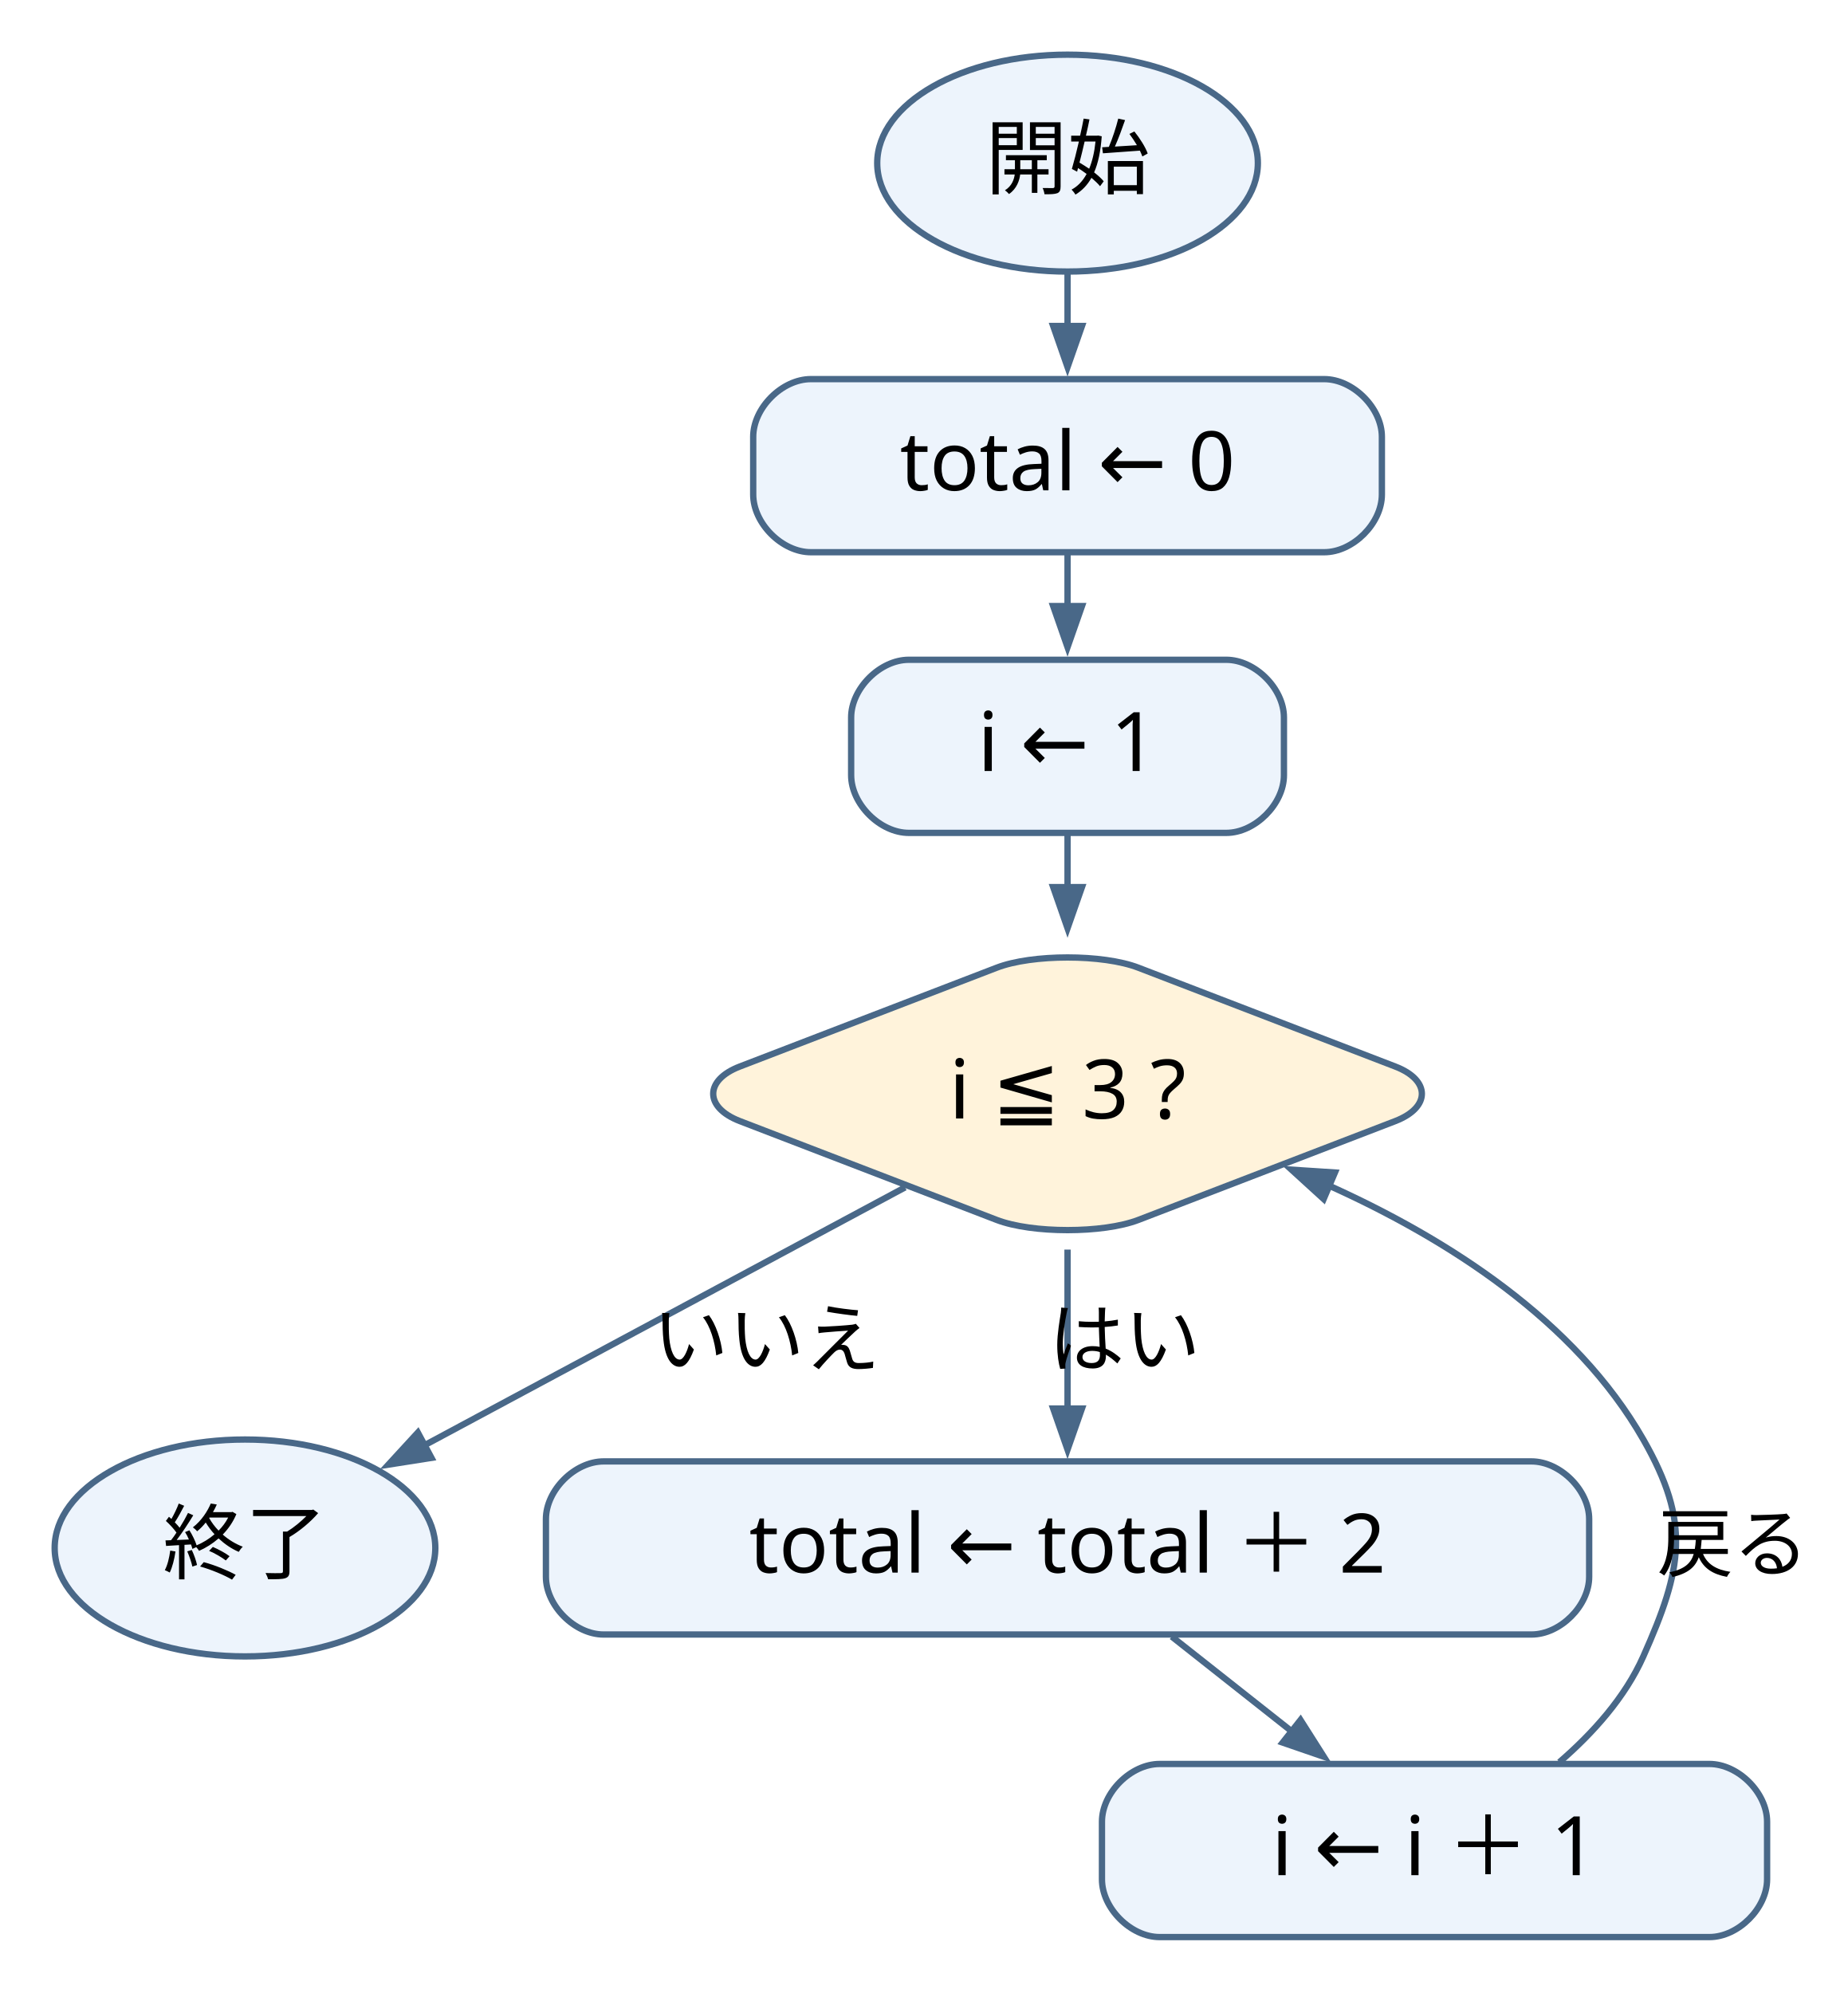
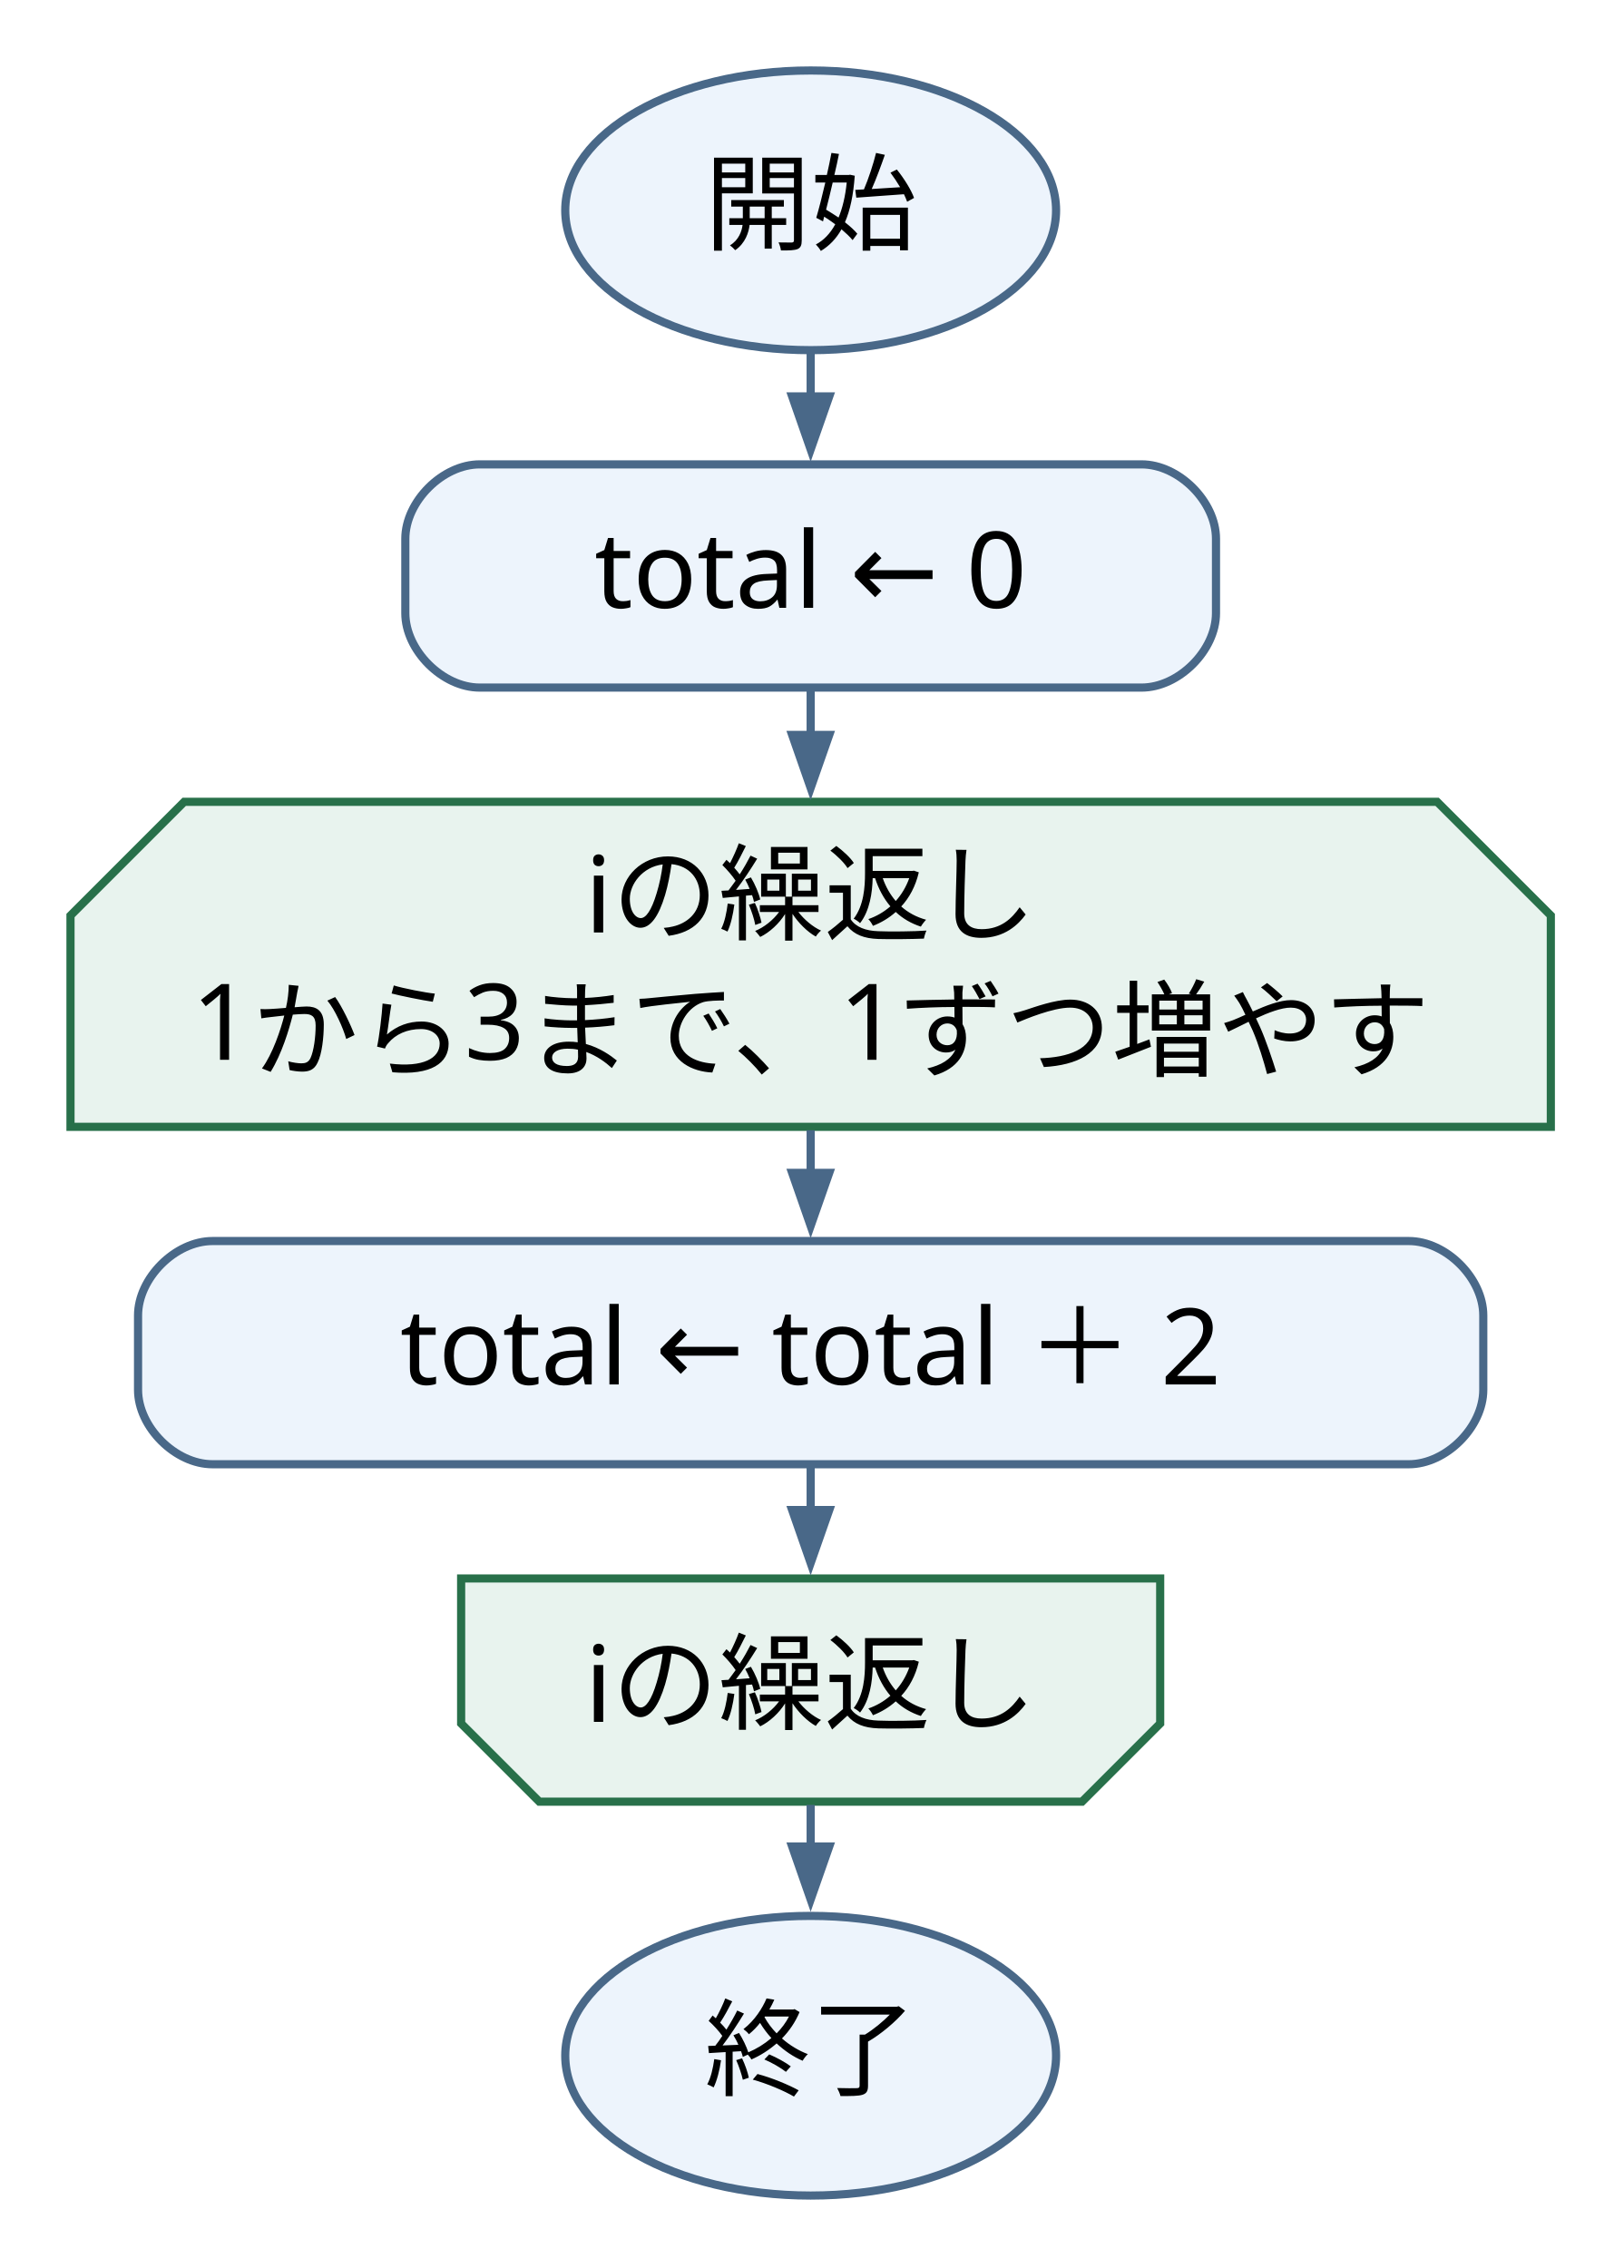
- <svg xmlns="http://www.w3.org/2000/svg" width="292pt" height="315pt" viewBox="0.00 0.00 292.00 315.00">
-   <g id="graph0" class="graph" transform="scale(1 1) rotate(0) translate(8.64 306.16)">
+ <svg xmlns="http://www.w3.org/2000/svg" width="199pt" height="278pt" viewBox="0.00 0.00 199.00 278.00">
+   <g id="graph0" class="graph" transform="scale(1 1) rotate(0) translate(8.64 269.12)">
    <g id="node1" class="node">
-       <ellipse fill="#edf4fc" stroke="#496888" cx="30.08" cy="-61.5" rx="30.08" ry="17.14" />
-       <text xml:space="preserve" text-anchor="middle" x="30.08" y="-57.6" font-family="Meiryo" font-size="13.00">終了</text>
+       <ellipse fill="#edf4fc" stroke="#496888" cx="90.72" cy="-17.14" rx="30.08" ry="17.14" />
+       <text xml:space="preserve" text-anchor="middle" x="90.72" y="-13.24" font-family="Meiryo" font-size="13.00">終了</text>
    </g>
-     <g id="node2" class="node">
-       <path fill="#fff3db" stroke="#496888" d="M148.88,-153.21C148.88,-153.21 108.28,-137.59 108.28,-137.59 102.68,-135.44 102.68,-131.13 108.28,-128.97 108.28,-128.97 148.88,-113.35 148.88,-113.35 154.48,-111.2 165.68,-111.2 171.28,-113.35 171.28,-113.35 211.88,-128.97 211.88,-128.97 217.48,-131.13 217.48,-135.44 211.88,-137.59 211.88,-137.59 171.28,-153.21 171.28,-153.21 165.68,-155.37 154.48,-155.37 148.88,-153.21" />
-       <text xml:space="preserve" text-anchor="middle" x="160.08" y="-129.38" font-family="Meiryo" font-size="13.00">i ≦ 3 ?</text>
+     <g id="node2" class="node loopend">
+       <polygon fill="#e8f3ee" stroke="#28704a" points="47.88,-75.64 133.56,-75.64 133.56,-57.86 123.98,-48.28 57.46,-48.28 47.88,-57.86" />
+       <text xml:space="preserve" text-anchor="middle" x="90.72" y="-58.06" font-family="Meiryo" font-size="13.00">iの繰返し</text>
+     </g>
+     <g id="edge1" class="edge">
+       <path fill="none" stroke="#496888" d="M90.72,-47.88C90.72,-46.2 90.72,-44.44 90.72,-42.65" />
+       <polygon fill="#496888" stroke="#496888" points="93,-42.79 90.72,-36.29 88.45,-42.79 93,-42.79" />
+     </g>
+     <g id="node3" class="node">
+       <path fill="#edf4fc" stroke="#496888" d="M164.04,-117C164.04,-117 17.4,-117 17.4,-117 12.84,-117 8.28,-112.44 8.28,-107.88 8.28,-107.88 8.28,-98.76 8.28,-98.76 8.28,-94.2 12.84,-89.64 17.4,-89.64 17.4,-89.64 164.04,-89.64 164.04,-89.64 168.6,-89.64 173.16,-94.2 173.16,-98.76 173.16,-98.76 173.16,-107.88 173.16,-107.88 173.16,-112.44 168.6,-117 164.04,-117" />
+       <text xml:space="preserve" text-anchor="middle" x="90.72" y="-99.42" font-family="Meiryo" font-size="13.00">total ← total ＋ 2</text>
+     </g>
+     <g id="edge2" class="edge">
+       <path fill="none" stroke="#496888" d="M90.72,-89.43C90.72,-87.68 90.72,-85.85 90.72,-84.01" />
+       <polygon fill="#496888" stroke="#496888" points="93,-84.03 90.72,-77.53 88.45,-84.03 93,-84.03" />
+     </g>
+     <g id="node4" class="node loopstart">
+       <polygon fill="#e8f3ee" stroke="#28704a" points="0.00,-131.00 0.00,-156.90 13.94,-170.84 167.50,-170.84 181.44,-156.90 181.44,-131.00" />
+       <text xml:space="preserve" text-anchor="middle" x="90.72" y="-154.82" font-family="Meiryo" font-size="13.00">iの繰返し</text>
+       <text xml:space="preserve" text-anchor="middle" x="90.72" y="-139.22" font-family="Meiryo" font-size="13.00">1から3まで、1ずつ増やす</text>
+     </g>
+     <g id="edge3" class="edge">
+       <path fill="none" stroke="#496888" d="M90.72,-130.58C90.72,-128.77 90.72,-126.92 90.72,-125.1" />
+       <polygon fill="#496888" stroke="#496888" points="93,-125.36 90.72,-118.86 88.45,-125.36 93,-125.36" />
+     </g>
+     <g id="node5" class="node">
+       <path fill="#edf4fc" stroke="#496888" d="M131.28,-212.2C131.28,-212.2 50.16,-212.2 50.16,-212.2 45.6,-212.2 41.04,-207.64 41.04,-203.08 41.04,-203.08 41.04,-193.96 41.04,-193.96 41.04,-189.4 45.6,-184.84 50.16,-184.84 50.16,-184.84 131.28,-184.84 131.28,-184.84 135.84,-184.84 140.4,-189.4 140.4,-193.96 140.4,-193.96 140.4,-203.08 140.4,-203.08 140.4,-207.64 135.84,-212.2 131.28,-212.2" />
+       <text xml:space="preserve" text-anchor="middle" x="90.72" y="-194.62" font-family="Meiryo" font-size="13.00">total ← 0</text>
    </g>
    <g id="edge4" class="edge">
-       <path fill="none" stroke="#496888" d="M134.4,-118.49C112.5,-106.74 81.06,-89.86 58.43,-77.72" />
-       <polygon fill="#496888" stroke="#496888" points="59.55,-75.74 52.74,-74.67 57.4,-79.74 59.55,-75.74" />
-       <text xml:space="preserve" text-anchor="middle" x="112.48" y="-90.24" font-family="Meiryo" font-size="12.00">いいえ</text>
+       <path fill="none" stroke="#496888" d="M90.72,-184.58C90.72,-182.73 90.72,-180.78 90.72,-178.79" />
+       <polygon fill="#496888" stroke="#496888" points="93,-179.04 90.72,-172.54 88.45,-179.04 93,-179.04" />
    </g>
-     <g id="node4" class="node">
-       <path fill="#edf4fc" stroke="#496888" d="M233.4,-75.18C233.4,-75.18 86.76,-75.18 86.76,-75.18 82.2,-75.18 77.64,-70.62 77.64,-66.06 77.64,-66.06 77.64,-56.94 77.64,-56.94 77.64,-52.38 82.2,-47.82 86.76,-47.82 86.76,-47.82 233.4,-47.82 233.4,-47.82 237.96,-47.82 242.52,-52.38 242.52,-56.94 242.52,-56.94 242.52,-66.06 242.52,-66.06 242.52,-70.62 237.96,-75.18 233.4,-75.18" />
-       <text xml:space="preserve" text-anchor="middle" x="160.08" y="-57.6" font-family="Meiryo" font-size="13.00">total ← total ＋ 2</text>
-     </g>
-     <g id="edge3" class="edge">
-       <path fill="none" stroke="#496888" d="M160.08,-108.66C160.08,-100.44 160.08,-91.29 160.08,-83.32" />
-       <polygon fill="#496888" stroke="#496888" points="162.36,-83.54 160.08,-77.04 157.81,-83.54 162.36,-83.54" />
-       <text xml:space="preserve" text-anchor="middle" x="169.08" y="-90.24" font-family="Meiryo" font-size="12.00">はい</text>
-     </g>
-     <g id="node3" class="node">
-       <path fill="#edf4fc" stroke="#496888" d="M261.52,-27.36C261.52,-27.36 174.64,-27.36 174.64,-27.36 170.08,-27.36 165.52,-22.8 165.52,-18.24 165.52,-18.24 165.52,-9.12 165.52,-9.12 165.52,-4.56 170.08,0 174.64,0 174.64,0 261.52,0 261.52,0 266.08,0 270.64,-4.56 270.64,-9.12 270.64,-9.12 270.64,-18.24 270.64,-18.24 270.64,-22.8 266.08,-27.36 261.52,-27.36" />
-       <text xml:space="preserve" text-anchor="middle" x="218.08" y="-9.78" font-family="Meiryo" font-size="13.00">i ← i ＋ 1</text>
-     </g>
-     <g id="edge1" class="edge">
-       <path fill="none" stroke="#496888" d="M237.81,-27.64C243.12,-32.23 248.2,-37.88 251.08,-44.36 257.28,-58.28 258.64,-65.41 251.08,-78.64 240.32,-97.48 220.07,-110.36 201.4,-118.77" />
-       <polygon fill="#496888" stroke="#496888" points="200.56,-116.65 195.47,-121.29 202.34,-120.84 200.56,-116.65" />
-       <text xml:space="preserve" text-anchor="middle" x="265.25" y="-57.9" font-family="Meiryo" font-size="12.00">戻る</text>
-     </g>
-     <g id="edge2" class="edge">
-       <path fill="none" stroke="#496888" d="M176.55,-47.49C182.47,-42.81 189.27,-37.44 195.62,-32.43" />
-       <polygon fill="#496888" stroke="#496888" points="196.9,-34.31 200.59,-28.5 194.08,-30.74 196.9,-34.31" />
-     </g>
-     <g id="node5" class="node">
-       <path fill="#edf4fc" stroke="#496888" d="M185.16,-201.88C185.16,-201.88 135,-201.88 135,-201.88 130.44,-201.88 125.88,-197.32 125.88,-192.76 125.88,-192.76 125.88,-183.64 125.88,-183.64 125.88,-179.08 130.44,-174.52 135,-174.52 135,-174.52 185.16,-174.52 185.16,-174.52 189.72,-174.52 194.28,-179.08 194.28,-183.64 194.28,-183.64 194.28,-192.76 194.28,-192.76 194.28,-197.32 189.72,-201.88 185.16,-201.88" />
-       <text xml:space="preserve" text-anchor="middle" x="160.08" y="-184.3" font-family="Meiryo" font-size="13.00">i ← 1</text>
+     <g id="node6" class="node">
+       <ellipse fill="#edf4fc" stroke="#496888" cx="90.72" cy="-243.34" rx="30.08" ry="17.14" />
+       <text xml:space="preserve" text-anchor="middle" x="90.72" y="-239.44" font-family="Meiryo" font-size="13.00">開始</text>
    </g>
    <g id="edge5" class="edge">
-       <path fill="none" stroke="#496888" d="M160.08,-174.12C160.08,-171.52 160.08,-168.68 160.08,-165.76" />
-       <polygon fill="#496888" stroke="#496888" points="162.36,-165.95 160.08,-159.45 157.81,-165.95 162.36,-165.95" />
-     </g>
-     <g id="node6" class="node">
-       <path fill="#edf4fc" stroke="#496888" d="M200.64,-246.24C200.64,-246.24 119.52,-246.24 119.52,-246.24 114.96,-246.24 110.4,-241.68 110.4,-237.12 110.4,-237.12 110.4,-228 110.4,-228 110.4,-223.44 114.96,-218.88 119.52,-218.88 119.52,-218.88 200.64,-218.88 200.64,-218.88 205.2,-218.88 209.76,-223.44 209.76,-228 209.76,-228 209.76,-237.12 209.76,-237.12 209.76,-241.68 205.2,-246.24 200.64,-246.24" />
-       <text xml:space="preserve" text-anchor="middle" x="160.08" y="-228.66" font-family="Meiryo" font-size="13.00">total ← 0</text>
-     </g>
-     <g id="edge6" class="edge">
-       <path fill="none" stroke="#496888" d="M160.08,-218.62C160.08,-215.96 160.08,-213.1 160.08,-210.23" />
-       <polygon fill="#496888" stroke="#496888" points="162.36,-210.37 160.08,-203.87 157.81,-210.37 162.36,-210.37" />
-     </g>
-     <g id="node7" class="node">
-       <ellipse fill="#edf4fc" stroke="#496888" cx="160.08" cy="-280.38" rx="30.08" ry="17.14" />
-       <text xml:space="preserve" text-anchor="middle" x="160.08" y="-276.48" font-family="Meiryo" font-size="13.00">開始</text>
-     </g>
-     <g id="edge7" class="edge">
-       <path fill="none" stroke="#496888" d="M160.08,-262.84C160.08,-260.17 160.08,-257.38 160.08,-254.63" />
-       <polygon fill="#496888" stroke="#496888" points="162.36,-254.64 160.08,-248.14 157.81,-254.64 162.36,-254.64" />
+       <path fill="none" stroke="#496888" d="M90.72,-225.91C90.72,-224.11 90.72,-222.26 90.72,-220.41" />
+       <polygon fill="#496888" stroke="#496888" points="93,-220.53 90.72,-214.03 88.45,-220.53 93,-220.53" />
    </g>
  </g>
</svg>
